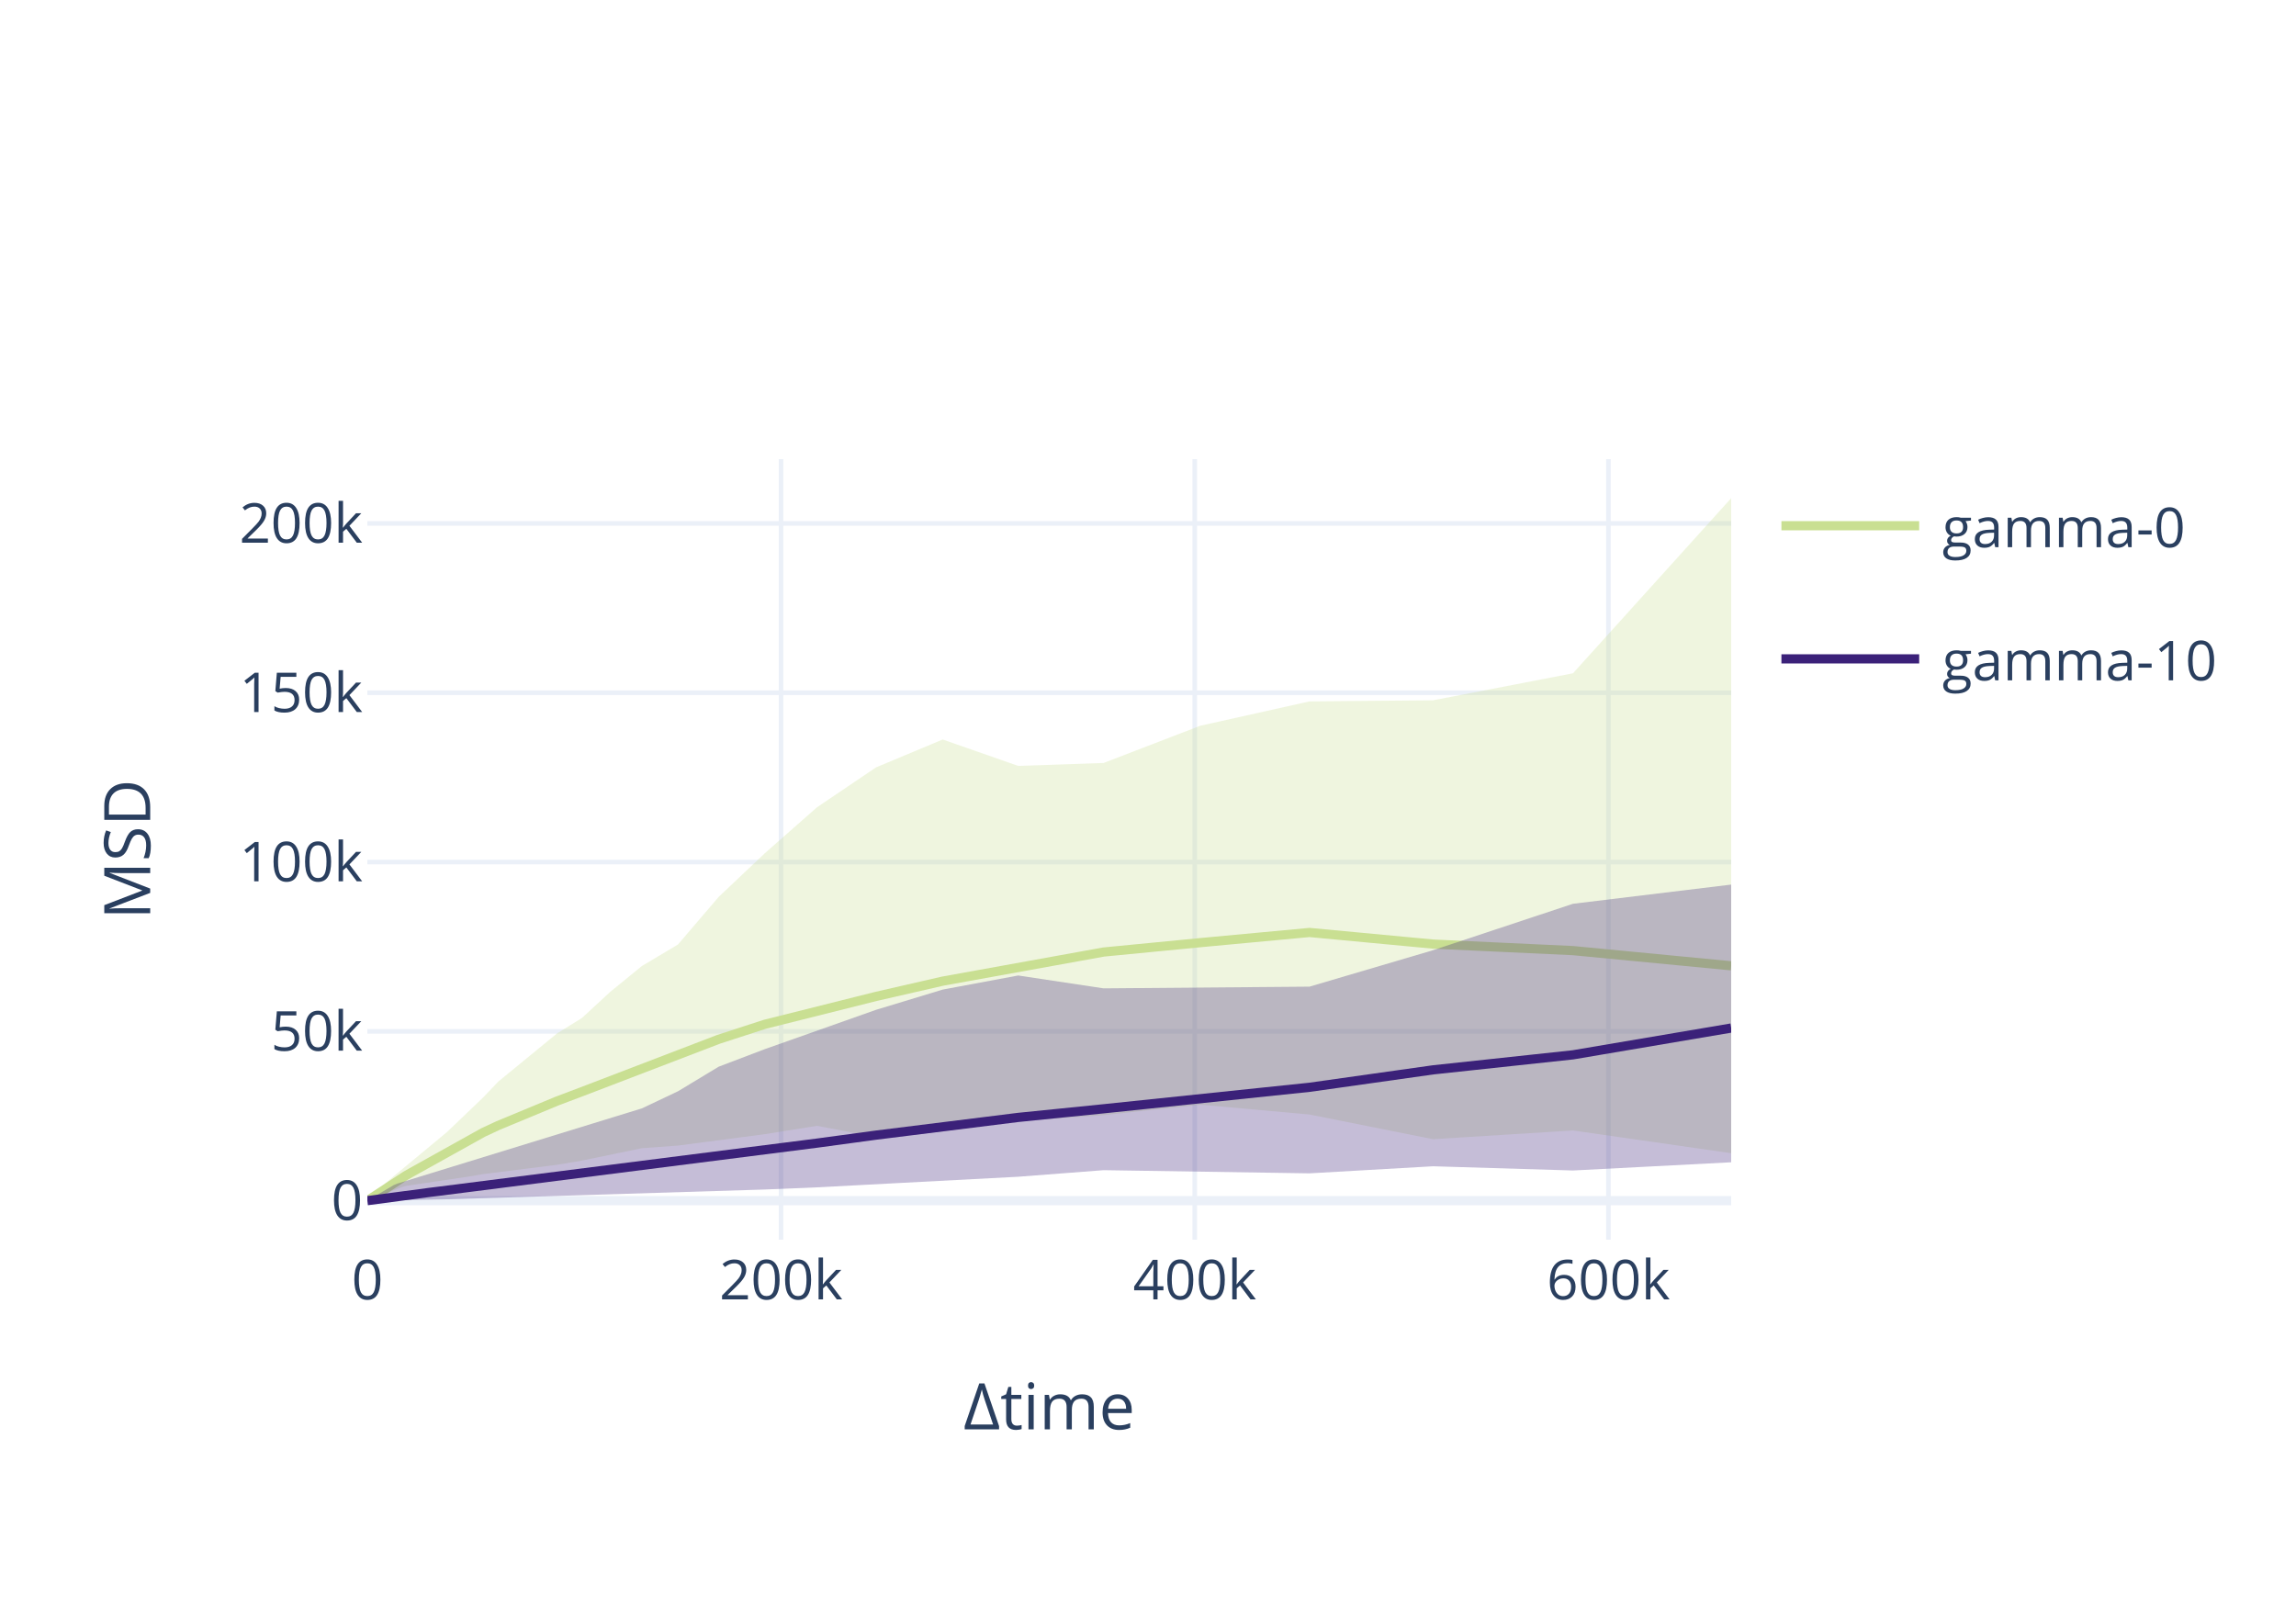
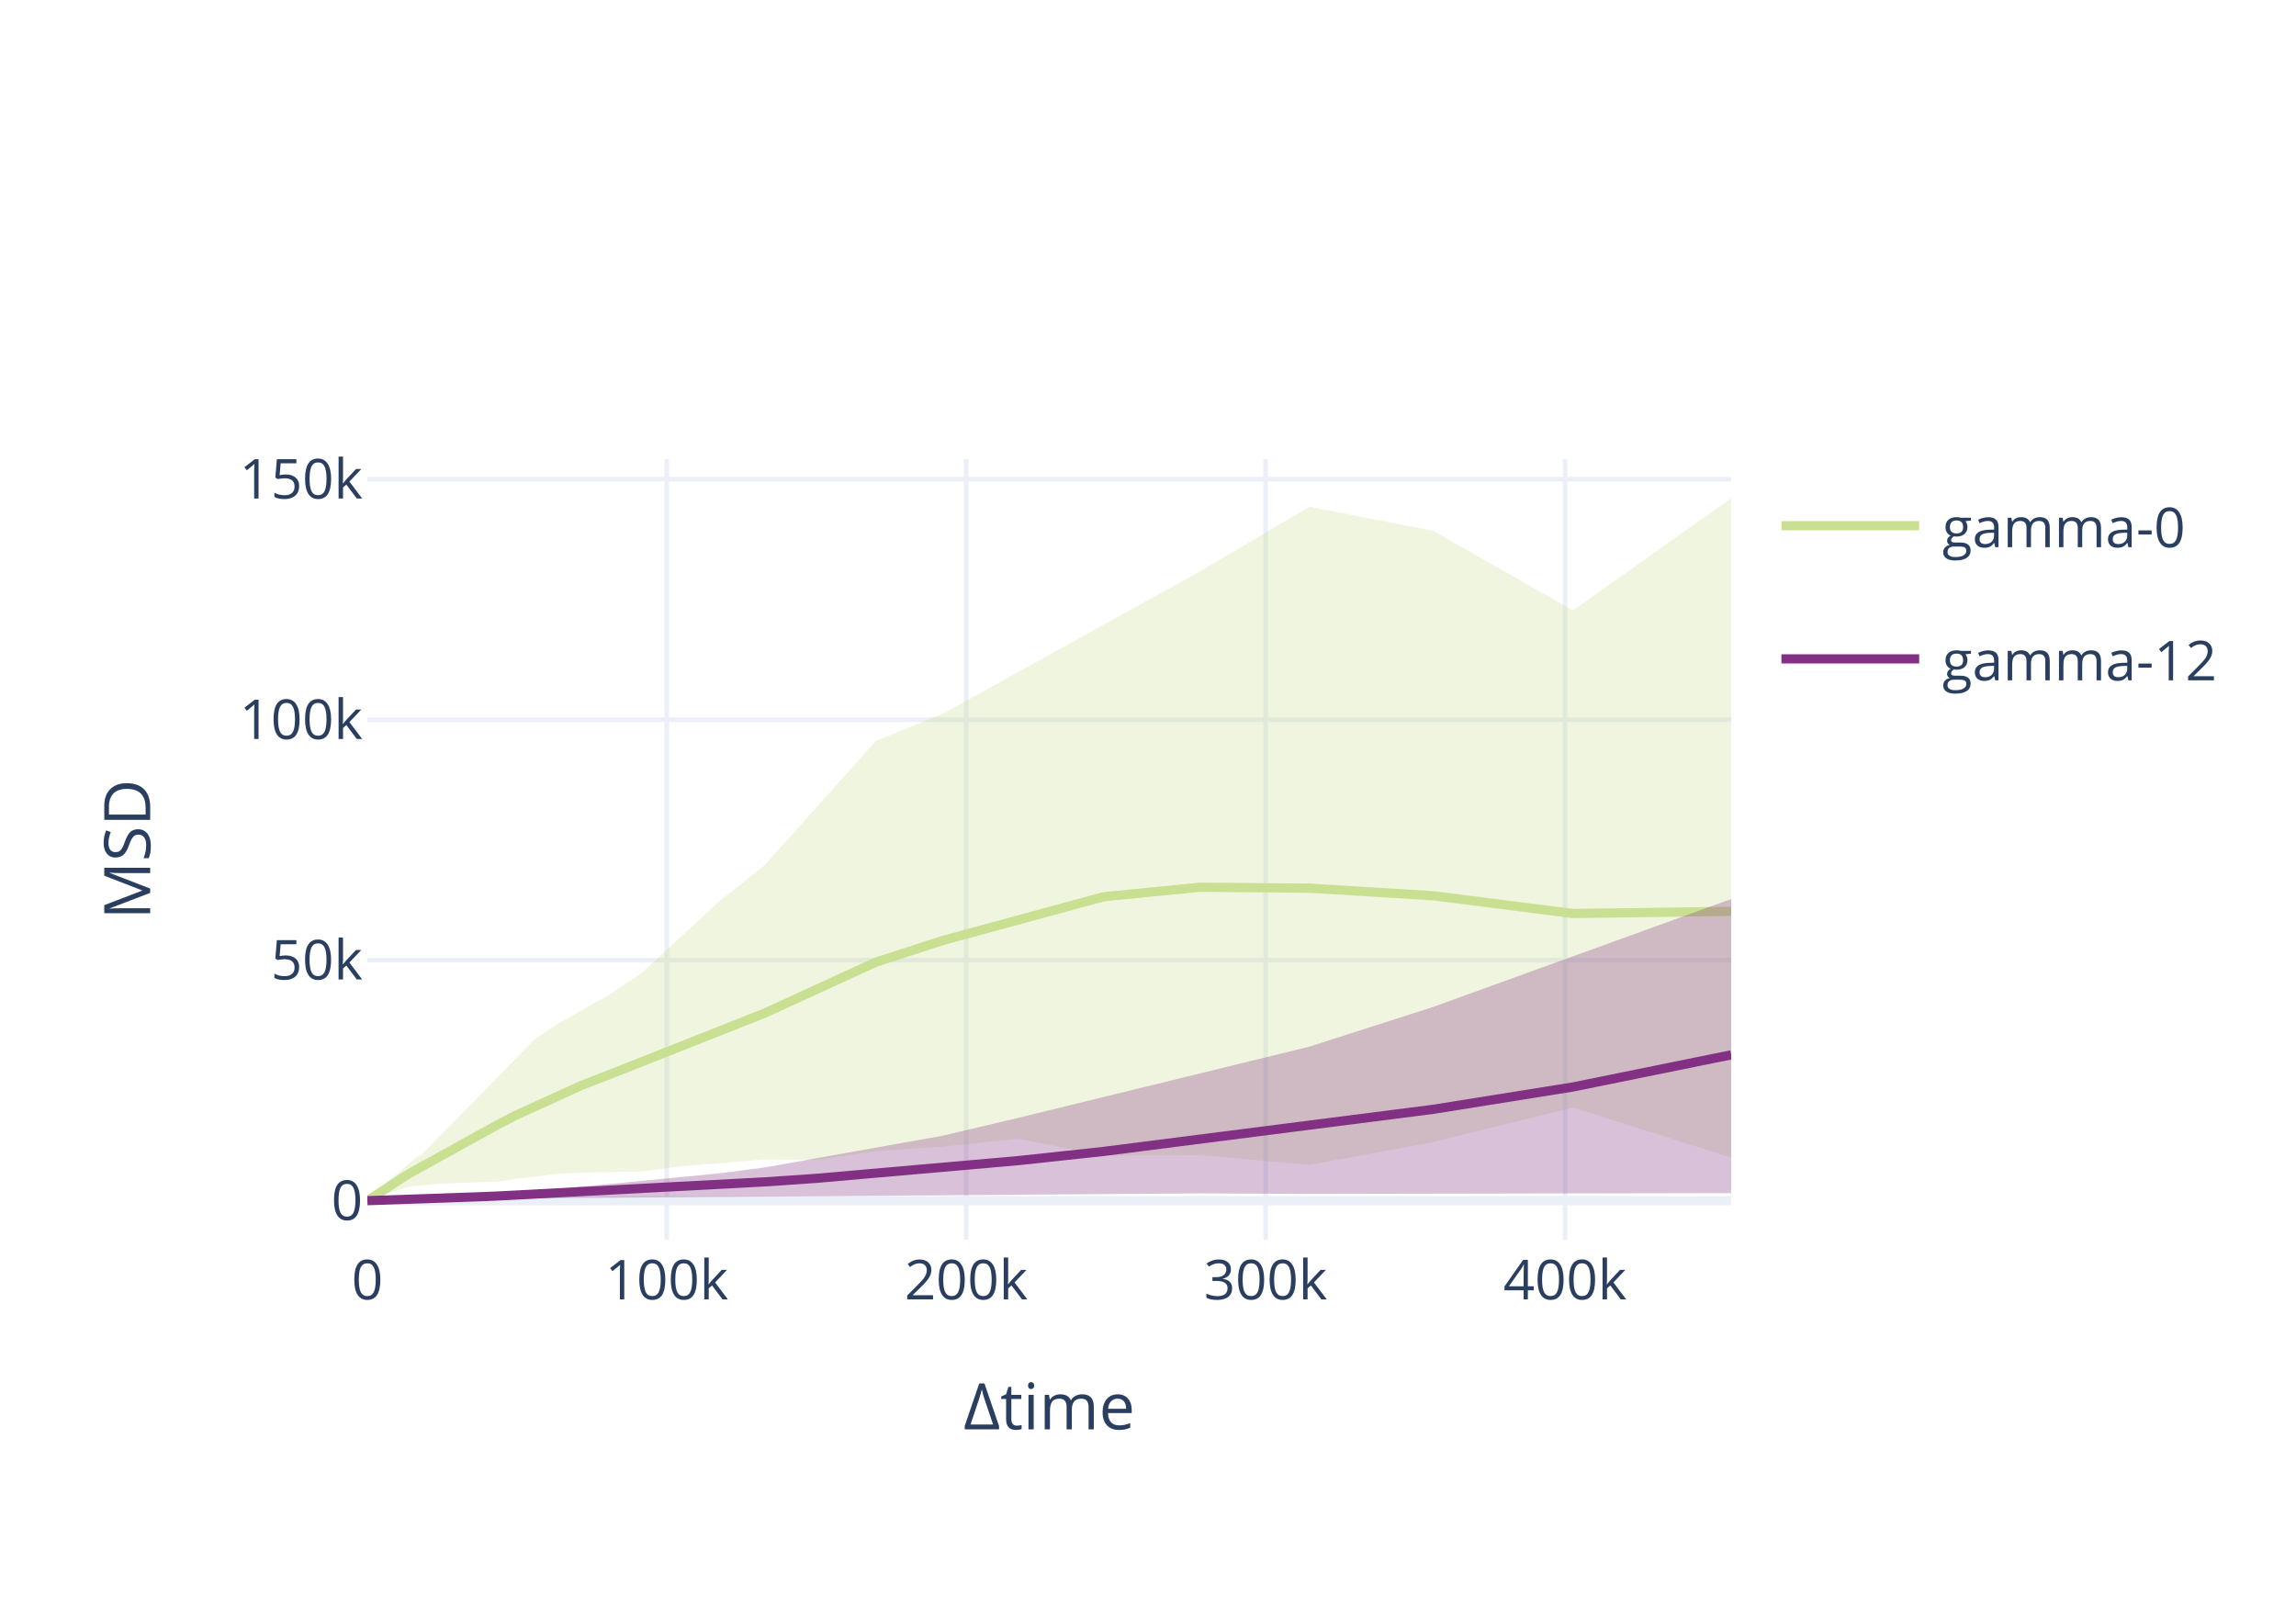
<svg xmlns="http://www.w3.org/2000/svg" class="main-svg" width="500" height="350" style="" viewBox="0 0 500 350">
  <rect x="0" y="0" width="500" height="350" style="fill: rgb(255, 255, 255); fill-opacity: 1;" />
-   <defs id="defs-b22687">
+   <defs id="defs-3cfc79">
    <g class="clips">
-       <clipPath id="clipb22687xyplot" class="plotclip">
+       <clipPath id="clip3cfc79xyplot" class="plotclip">
        <rect width="297" height="170" />
      </clipPath>
-       <clipPath class="axesclip" id="clipb22687x">
+       <clipPath class="axesclip" id="clip3cfc79x">
        <rect x="80" y="0" width="297" height="350" />
      </clipPath>
-       <clipPath class="axesclip" id="clipb22687y">
+       <clipPath class="axesclip" id="clip3cfc79y">
        <rect x="0" y="100" width="500" height="170" />
      </clipPath>
-       <clipPath class="axesclip" id="clipb22687xy">
+       <clipPath class="axesclip" id="clip3cfc79xy">
        <rect x="80" y="100" width="297" height="170" />
      </clipPath>
    </g>
    <g class="gradients" />
    <g class="patterns" />
  </defs>
  <g class="bglayer" />
  <g class="layer-below">
    <g class="imagelayer" />
    <g class="shapelayer" />
  </g>
  <g class="cartesianlayer">
    <g class="subplot xy">
      <g class="layer-subplot">
        <g class="shapelayer" />
        <g class="imagelayer" />
      </g>
      <g class="minor-gridlayer">
        <g class="x" />
        <g class="y" />
      </g>
      <g class="gridlayer">
        <g class="x">
-           <path class="xgrid crisp" transform="translate(170.09,0)" d="M0,100v170" style="stroke: rgb(235, 240, 248); stroke-opacity: 1; stroke-width: 1px;" />
-           <path class="xgrid crisp" transform="translate(260.18,0)" d="M0,100v170" style="stroke: rgb(235, 240, 248); stroke-opacity: 1; stroke-width: 1px;" />
-           <path class="xgrid crisp" transform="translate(350.27,0)" d="M0,100v170" style="stroke: rgb(235, 240, 248); stroke-opacity: 1; stroke-width: 1px;" />
+           <path class="xgrid crisp" transform="translate(145.2,0)" d="M0,100v170" style="stroke: rgb(235, 240, 248); stroke-opacity: 1; stroke-width: 1px;" />
+           <path class="xgrid crisp" transform="translate(210.41,0)" d="M0,100v170" style="stroke: rgb(235, 240, 248); stroke-opacity: 1; stroke-width: 1px;" />
+           <path class="xgrid crisp" transform="translate(275.61,0)" d="M0,100v170" style="stroke: rgb(235, 240, 248); stroke-opacity: 1; stroke-width: 1px;" />
+           <path class="xgrid crisp" transform="translate(340.82,0)" d="M0,100v170" style="stroke: rgb(235, 240, 248); stroke-opacity: 1; stroke-width: 1px;" />
        </g>
        <g class="y">
-           <path class="ygrid crisp" transform="translate(0,224.63)" d="M80,0h297" style="stroke: rgb(235, 240, 248); stroke-opacity: 1; stroke-width: 1px;" />
-           <path class="ygrid crisp" transform="translate(0,187.75)" d="M80,0h297" style="stroke: rgb(235, 240, 248); stroke-opacity: 1; stroke-width: 1px;" />
-           <path class="ygrid crisp" transform="translate(0,150.88)" d="M80,0h297" style="stroke: rgb(235, 240, 248); stroke-opacity: 1; stroke-width: 1px;" />
-           <path class="ygrid crisp" transform="translate(0,114)" d="M80,0h297" style="stroke: rgb(235, 240, 248); stroke-opacity: 1; stroke-width: 1px;" />
+           <path class="ygrid crisp" transform="translate(0,209.12)" d="M80,0h297" style="stroke: rgb(235, 240, 248); stroke-opacity: 1; stroke-width: 1px;" />
+           <path class="ygrid crisp" transform="translate(0,156.75)" d="M80,0h297" style="stroke: rgb(235, 240, 248); stroke-opacity: 1; stroke-width: 1px;" />
+           <path class="ygrid crisp" transform="translate(0,104.37)" d="M80,0h297" style="stroke: rgb(235, 240, 248); stroke-opacity: 1; stroke-width: 1px;" />
        </g>
      </g>
      <g class="zerolinelayer">
        <path class="yzl zl crisp" transform="translate(0,261.5)" d="M80,0h297" style="stroke: rgb(235, 240, 248); stroke-opacity: 1; stroke-width: 2px;" />
      </g>
      <g class="layer-between">
        <g class="shapelayer" />
        <g class="imagelayer" />
      </g>
      <path class="xlines-below" />
      <path class="ylines-below" />
      <g class="overlines-below" />
      <g class="xaxislayer-below" />
      <g class="yaxislayer-below" />
      <g class="overaxes-below" />
      <g class="overplot">
-         <g class="xy" transform="translate(80,100)" clip-path="url(#clipb22687xyplot)">
+         <g class="xy" transform="translate(80,100)" clip-path="url(#clip3cfc79xyplot)">
          <g class="scatterlayer mlayer">
-             <g class="trace scatter traced8d9bc" style="stroke-miterlimit: 2; opacity: 1;">
+             <g class="trace scatter trace938fb4" style="stroke-miterlimit: 2; opacity: 1;">
              <g class="fills" />
              <g class="errorbars" />
              <g class="lines">
-                 <path class="js-line" d="M0,161.5L8.31,156.08L9.41,155.45L25.22,146.65L28.53,145.11L41.3,139.81L46.73,137.76L76.51,126.35L86.55,123.09L110.76,117.02L125.29,113.69L160.33,107.35L181.37,105.31L205.17,103.09L232.09,105.62L262.55,107.04L297,110.35" style="vector-effect: none; fill: none; stroke: rgb(201, 223, 146); stroke-opacity: 1; stroke-width: 2px; opacity: 1;" />
-               </g>
-               <g class="points" />
-               <g class="text" />
-             </g>
-             <g class="trace scatter trace8ef3f1" style="stroke-miterlimit: 2; opacity: 0.3;">
+                 <path class="js-line" d="M0,161.5L8.31,156.1L9.4,155.44L28.53,144.87L32.28,142.93L46.72,136.35L52.86,133.98L76.51,124.63L86.55,120.65L110.76,109.54L125.29,104.84L160.33,95.31L181.37,93.23L205.17,93.44L232.09,95.09L262.55,98.96L297,98.48" style="vector-effect: none; fill: none; stroke: rgb(201, 223, 146); stroke-opacity: 1; stroke-width: 2px; opacity: 1;" />
+               </g>
+               <g class="points" />
+               <g class="text" />
+             </g>
+             <g class="trace scatter trace01b8cd" style="stroke-miterlimit: 2; opacity: 0.3;">
              <g class="fills">
                <g>
-                   <path class="js-fill" d="M0,161.5L7.35,158.6L8.31,158.29L22.3,156.22L25.22,155.71L41.3,153.69L46.73,152.77L59.79,150.07L67.64,149.5L86.55,147.02L97.91,145.2L110.76,147.64L125.29,146.43L141.73,144.12L160.33,142.87L181.37,140.59L205.17,142.74L232.09,148.11L262.55,146.21L297,151.16L297,8.5L262.55,46.64L232.09,52.52L205.17,52.76L181.37,58.07L160.33,66.17L141.73,66.81L125.29,61.06L110.76,67.14L97.91,75.83L86.55,85.84L76.51,95.34L67.64,105.71L59.79,110.39L52.86,116.05L46.73,121.71L41.3,125.08L28.53,135.55L25.22,139.02L17.42,146.48L15.4,148.17L4.49,157.21L3.96,157.65L0,161.5L0,161.5Z" style="fill: rgb(201, 223, 146); fill-opacity: 1; stroke-width: 0;" />
+                   <path class="js-fill" d="M0,161.5L8.31,158.67L9.4,158.4L15.4,157.8L17.42,157.74L28.53,157.34L32.28,156.76L41.3,155.67L46.72,155.4L59.79,155.14L67.64,154.07L86.55,152.54L97.91,152.6L110.76,150.73L125.29,149.72L141.73,148.03L160.33,151.68L181.37,151.59L205.17,153.74L232.09,148.73L262.55,141.23L297,152.13L297,8.5L262.55,32.95L232.09,15.63L205.17,10.37L181.37,24.42L125.29,55.48L110.76,61.35L86.55,88.41L76.51,96.4L59.79,111.87L52.86,116.55L41.3,123.07L36.51,126.28L12.03,151.26L10.64,152.16L2.14,159.21L1.88,159.45L0,161.5Z" style="fill: rgb(201, 223, 146); fill-opacity: 1; stroke-width: 0;" />
                </g>
              </g>
              <g class="errorbars" />
              <g class="lines">
-                 <path class="js-line" d="M0,161.5L7.35,158.6L8.31,158.29L22.3,156.22L25.22,155.71L41.3,153.69L46.73,152.77L59.79,150.07L67.64,149.5L86.55,147.02L97.91,145.2L110.76,147.64L125.29,146.43L141.73,144.12L160.33,142.87L181.37,140.59L205.17,142.74L232.09,148.11L262.55,146.21L297,151.16L297,8.5L262.55,46.64L232.09,52.52L205.17,52.76L181.37,58.07L160.33,66.17L141.73,66.81L125.29,61.06L110.76,67.14L97.91,75.83L86.55,85.84L76.51,95.34L67.64,105.71L59.79,110.39L52.86,116.05L46.73,121.71L41.3,125.08L28.53,135.55L25.22,139.02L17.42,146.48L15.4,148.17L4.49,157.21L3.96,157.65L0,161.5L0,161.5" style="vector-effect: none; fill: none; stroke: rgb(0, 0, 0); stroke-opacity: 0; stroke-width: 2px; opacity: 1;" />
-               </g>
-               <g class="points" />
-               <g class="text" />
-             </g>
-             <g class="trace scatter trace01a345" style="stroke-miterlimit: 2; opacity: 1;">
+                 <path class="js-line" d="M0,161.5L8.31,158.67L9.4,158.4L15.4,157.8L17.42,157.74L28.53,157.34L32.28,156.76L41.3,155.67L46.72,155.4L59.79,155.14L67.64,154.07L86.55,152.54L97.91,152.6L110.76,150.73L125.29,149.72L141.73,148.03L160.33,151.68L181.37,151.59L205.17,153.74L232.09,148.73L262.55,141.23L297,152.13L297,8.5L262.55,32.95L232.09,15.63L205.17,10.37L181.37,24.42L125.29,55.48L110.76,61.35L86.55,88.41L76.51,96.4L59.79,111.87L52.86,116.55L41.3,123.07L36.51,126.28L12.03,151.26L10.64,152.16L2.14,159.21L1.88,159.45L0,161.5" style="vector-effect: none; fill: none; stroke: rgb(0, 0, 0); stroke-opacity: 0; stroke-width: 2px; opacity: 1;" />
+               </g>
+               <g class="points" />
+               <g class="text" />
+             </g>
+             <g class="trace scatter trace46f14e" style="stroke-miterlimit: 2; opacity: 1;">
              <g class="fills" />
              <g class="errorbars" />
              <g class="lines">
-                 <path class="js-line" d="M0,161.5L13.61,159.69L15.4,159.47L97.91,148.97L110.76,147.23L141.73,143.37L160.33,141.49L205.17,136.81L232.09,133.01L262.55,129.74L297,123.9" style="vector-effect: none; fill: none; stroke: rgb(59, 33, 121); stroke-opacity: 1; stroke-width: 2px; opacity: 1;" />
-               </g>
-               <g class="points" />
-               <g class="text" />
-             </g>
-             <g class="trace scatter traceae2cc0" style="stroke-miterlimit: 2; opacity: 0.3;">
+                 <path class="js-line" d="M0,161.5L25.22,160.62L28.53,160.48L86.55,157.41L97.91,156.63L141.73,152.78L160.33,150.78L232.09,141.61L262.55,136.74L297,129.74" style="vector-effect: none; fill: none; stroke: rgb(130, 48, 131); stroke-opacity: 1; stroke-width: 2px; opacity: 1;" />
+               </g>
+               <g class="points" />
+               <g class="text" />
+             </g>
+             <g class="trace scatter trace39b36a" style="stroke-miterlimit: 2; opacity: 0.3;">
              <g class="fills">
                <g>
-                   <path class="js-fill" d="M0,161.5L15.4,161.24L17.42,161.2L86.55,159.07L97.91,158.6L141.73,156.29L160.33,154.86L205.17,155.55L232.09,154.01L262.55,154.93L297,153.14L297,92.66L262.55,96.84L232.09,106.95L205.17,114.89L160.33,115.26L141.73,112.46L125.29,115.53L110.76,119.94L86.55,128.5L76.51,132.32L67.64,137.68L59.79,141.4L6.5,157.79L5.74,158.11L0,161.5L0,161.5Z" style="fill: rgb(59, 33, 121); fill-opacity: 1; stroke-width: 0;" />
+                   <path class="js-fill" d="M0,161.5L17.42,161.12L19.71,161.09L181.37,159.92L205.17,160.03L297,159.86L297,95.8L232.09,119.31L205.17,127.95L141.73,143.47L125.29,147.35L86.55,154.27L76.51,155.56L46.72,158.45L41.3,158.89L6.49,161.14L5.74,161.18L0,161.5Z" style="fill: rgb(130, 48, 131); fill-opacity: 1; stroke-width: 0;" />
                </g>
              </g>
              <g class="errorbars" />
              <g class="lines">
-                 <path class="js-line" d="M0,161.5L15.4,161.24L17.42,161.2L86.55,159.07L97.91,158.6L141.73,156.29L160.33,154.86L205.17,155.55L232.09,154.01L262.55,154.93L297,153.14L297,92.66L262.55,96.84L232.09,106.95L205.17,114.89L160.33,115.26L141.73,112.46L125.29,115.53L110.76,119.94L86.55,128.5L76.51,132.32L67.64,137.68L59.79,141.4L6.5,157.79L5.74,158.11L0,161.5L0,161.5" style="vector-effect: none; fill: none; stroke: rgb(0, 0, 0); stroke-opacity: 0; stroke-width: 2px; opacity: 1;" />
+                 <path class="js-line" d="M0,161.5L17.42,161.12L19.71,161.09L181.37,159.92L205.17,160.03L297,159.86L297,95.8L232.09,119.31L205.17,127.95L141.73,143.47L125.29,147.35L86.55,154.27L76.51,155.56L46.72,158.45L41.3,158.89L6.49,161.14L5.74,161.18L0,161.5" style="vector-effect: none; fill: none; stroke: rgb(0, 0, 0); stroke-opacity: 0; stroke-width: 2px; opacity: 1;" />
              </g>
              <g class="points" />
              <g class="text" />
            </g>
          </g>
        </g>
      </g>
      <g class="zerolinelayer-above" />
      <path class="xlines-above crisp" d="M0,0" style="fill: none;" />
      <path class="ylines-above crisp" d="M0,0" style="fill: none;" />
      <g class="overlines-above" />
      <g class="xaxislayer-above">
        <g class="xtick">
-           <text text-anchor="middle" x="0" y="283" transform="translate(80,0)" style="font-family: 'Open Sans', verdana, arial, sans-serif; font-size: 12px; fill: rgb(42, 63, 95); fill-opacity: 1; white-space: pre;">0</text>
-         </g>
-         <g class="xtick">
-           <text text-anchor="middle" x="0" y="283" style="font-family: 'Open Sans', verdana, arial, sans-serif; font-size: 12px; fill: rgb(42, 63, 95); fill-opacity: 1; white-space: pre;" transform="translate(170.09,0)">200k</text>
-         </g>
-         <g class="xtick">
-           <text text-anchor="middle" x="0" y="283" style="font-family: 'Open Sans', verdana, arial, sans-serif; font-size: 12px; fill: rgb(42, 63, 95); fill-opacity: 1; white-space: pre;" transform="translate(260.18,0)">400k</text>
-         </g>
-         <g class="xtick">
-           <text text-anchor="middle" x="0" y="283" style="font-family: 'Open Sans', verdana, arial, sans-serif; font-size: 12px; fill: rgb(42, 63, 95); fill-opacity: 1; white-space: pre;" transform="translate(350.27,0)">600k</text>
+           <text text-anchor="middle" x="0" y="283" transform="translate(79.99,0)" style="font-family: 'Open Sans', verdana, arial, sans-serif; font-size: 12px; fill: rgb(42, 63, 95); fill-opacity: 1; white-space: pre;">0</text>
+         </g>
+         <g class="xtick">
+           <text text-anchor="middle" x="0" y="283" style="font-family: 'Open Sans', verdana, arial, sans-serif; font-size: 12px; fill: rgb(42, 63, 95); fill-opacity: 1; white-space: pre;" transform="translate(145.2,0)">100k</text>
+         </g>
+         <g class="xtick">
+           <text text-anchor="middle" x="0" y="283" style="font-family: 'Open Sans', verdana, arial, sans-serif; font-size: 12px; fill: rgb(42, 63, 95); fill-opacity: 1; white-space: pre;" transform="translate(210.41,0)">200k</text>
+         </g>
+         <g class="xtick">
+           <text text-anchor="middle" x="0" y="283" style="font-family: 'Open Sans', verdana, arial, sans-serif; font-size: 12px; fill: rgb(42, 63, 95); fill-opacity: 1; white-space: pre;" transform="translate(275.61,0)">300k</text>
+         </g>
+         <g class="xtick">
+           <text text-anchor="middle" x="0" y="283" style="font-family: 'Open Sans', verdana, arial, sans-serif; font-size: 12px; fill: rgb(42, 63, 95); fill-opacity: 1; white-space: pre;" transform="translate(340.82,0)">400k</text>
        </g>
      </g>
      <g class="yaxislayer-above">
        <g class="ytick">
          <text text-anchor="end" x="79" y="4.2" transform="translate(0,261.5)" style="font-family: 'Open Sans', verdana, arial, sans-serif; font-size: 12px; fill: rgb(42, 63, 95); fill-opacity: 1; white-space: pre;">0</text>
        </g>
        <g class="ytick">
-           <text text-anchor="end" x="79" y="4.2" style="font-family: 'Open Sans', verdana, arial, sans-serif; font-size: 12px; fill: rgb(42, 63, 95); fill-opacity: 1; white-space: pre;" transform="translate(0,224.63)">50k</text>
-         </g>
-         <g class="ytick">
-           <text text-anchor="end" x="79" y="4.2" style="font-family: 'Open Sans', verdana, arial, sans-serif; font-size: 12px; fill: rgb(42, 63, 95); fill-opacity: 1; white-space: pre;" transform="translate(0,187.75)">100k</text>
-         </g>
-         <g class="ytick">
-           <text text-anchor="end" x="79" y="4.2" style="font-family: 'Open Sans', verdana, arial, sans-serif; font-size: 12px; fill: rgb(42, 63, 95); fill-opacity: 1; white-space: pre;" transform="translate(0,150.88)">150k</text>
-         </g>
-         <g class="ytick">
-           <text text-anchor="end" x="79" y="4.2" style="font-family: 'Open Sans', verdana, arial, sans-serif; font-size: 12px; fill: rgb(42, 63, 95); fill-opacity: 1; white-space: pre;" transform="translate(0,114)">200k</text>
+           <text text-anchor="end" x="79" y="4.2" style="font-family: 'Open Sans', verdana, arial, sans-serif; font-size: 12px; fill: rgb(42, 63, 95); fill-opacity: 1; white-space: pre;" transform="translate(0,209.12)">50k</text>
+         </g>
+         <g class="ytick">
+           <text text-anchor="end" x="79" y="4.2" style="font-family: 'Open Sans', verdana, arial, sans-serif; font-size: 12px; fill: rgb(42, 63, 95); fill-opacity: 1; white-space: pre;" transform="translate(0,156.75)">100k</text>
+         </g>
+         <g class="ytick">
+           <text text-anchor="end" x="79" y="4.2" style="font-family: 'Open Sans', verdana, arial, sans-serif; font-size: 12px; fill: rgb(42, 63, 95); fill-opacity: 1; white-space: pre;" transform="translate(0,104.37)">150k</text>
        </g>
      </g>
      <g class="overaxes-above" />
    </g>
  </g>
  <g class="polarlayer" />
  <g class="smithlayer" />
  <g class="ternarylayer" />
  <g class="geolayer" />
  <g class="funnelarealayer" />
  <g class="pielayer" />
  <g class="iciclelayer" />
  <g class="treemaplayer" />
  <g class="sunburstlayer" />
  <g class="glimages" />
-   <defs id="topdefs-b22687">
+   <defs id="topdefs-3cfc79">
    <g class="clips" />
-     <clipPath id="legendb22687">
+     <clipPath id="legend3cfc79">
      <rect width="105" height="58" x="0" y="0" />
    </clipPath>
  </defs>
  <g class="layer-above">
    <g class="imagelayer" />
    <g class="shapelayer" />
  </g>
  <g class="infolayer">
    <g class="legend" pointer-events="all" transform="translate(382.94,100)">
      <rect class="bg" shape-rendering="crispEdges" style="stroke: rgb(68, 68, 68); stroke-opacity: 1; fill: rgb(255, 255, 255); fill-opacity: 1; stroke-width: 0px;" width="105" height="58" x="0" y="0" />
-       <g class="scrollbox" transform="" clip-path="url(#legendb22687)">
+       <g class="scrollbox" transform="" clip-path="url(#legend3cfc79)">
        <g class="groups" transform="">
          <g class="traces" transform="translate(0,14.5)" style="opacity: 1;">
            <text class="legendtext" text-anchor="start" x="40" y="4.68" style="font-family: 'Open Sans', verdana, arial, sans-serif; font-size: 12px; fill: rgb(42, 63, 95); fill-opacity: 1; white-space: pre;">gamma-0</text>
            <g class="layers" style="opacity: 1;">
              <g class="legendfill" />
              <g class="legendlines">
                <path class="js-line" d="M5,0h30" style="fill: none; stroke: rgb(201, 223, 146); stroke-opacity: 1; stroke-width: 2px;" />
              </g>
              <g class="legendsymbols">
                <g class="legendpoints" />
              </g>
            </g>
            <rect class="legendtoggle" x="0" y="-9.5" width="99.793" height="19" style="fill: rgb(0, 0, 0); fill-opacity: 0;" />
          </g>
        </g>
        <g class="groups" transform="translate(0,10)">
          <g class="traces" transform="translate(0,33.5)" style="opacity: 1;">
-             <text class="legendtext" text-anchor="start" x="40" y="4.68" style="font-family: 'Open Sans', verdana, arial, sans-serif; font-size: 12px; fill: rgb(42, 63, 95); fill-opacity: 1; white-space: pre;">gamma-10</text>
+             <text class="legendtext" text-anchor="start" x="40" y="4.68" style="font-family: 'Open Sans', verdana, arial, sans-serif; font-size: 12px; fill: rgb(42, 63, 95); fill-opacity: 1; white-space: pre;">gamma-12</text>
            <g class="layers" style="opacity: 1;">
              <g class="legendfill" />
              <g class="legendlines">
-                 <path class="js-line" d="M5,0h30" style="fill: none; stroke: rgb(59, 33, 121); stroke-opacity: 1; stroke-width: 2px;" />
+                 <path class="js-line" d="M5,0h30" style="fill: none; stroke: rgb(130, 48, 131); stroke-opacity: 1; stroke-width: 2px;" />
              </g>
              <g class="legendsymbols">
                <g class="legendpoints" />
              </g>
            </g>
            <rect class="legendtoggle" x="0" y="-9.5" width="99.793" height="19" style="fill: rgb(0, 0, 0); fill-opacity: 0;" />
          </g>
        </g>
      </g>
      <rect class="scrollbar" rx="20" ry="3" width="0" height="0" style="fill: rgb(128, 139, 164); fill-opacity: 1;" x="0" y="0" />
    </g>
    <g class="g-gtitle" />
    <g class="g-xtitle">
      <text class="xtitle" x="228.5" y="311.3" text-anchor="middle" style="opacity: 1; font-family: 'Open Sans', verdana, arial, sans-serif; font-size: 14px; fill: rgb(42, 63, 95); fill-opacity: 1; white-space: pre;">Δtime</text>
    </g>
    <g class="g-ytitle">
      <text class="ytitle" transform="rotate(-90,32.70938,185)" x="32.709" y="185" text-anchor="middle" style="opacity: 1; font-family: 'Open Sans', verdana, arial, sans-serif; font-size: 14px; fill: rgb(42, 63, 95); fill-opacity: 1; white-space: pre;">MSD</text>
    </g>
  </g>
</svg>
